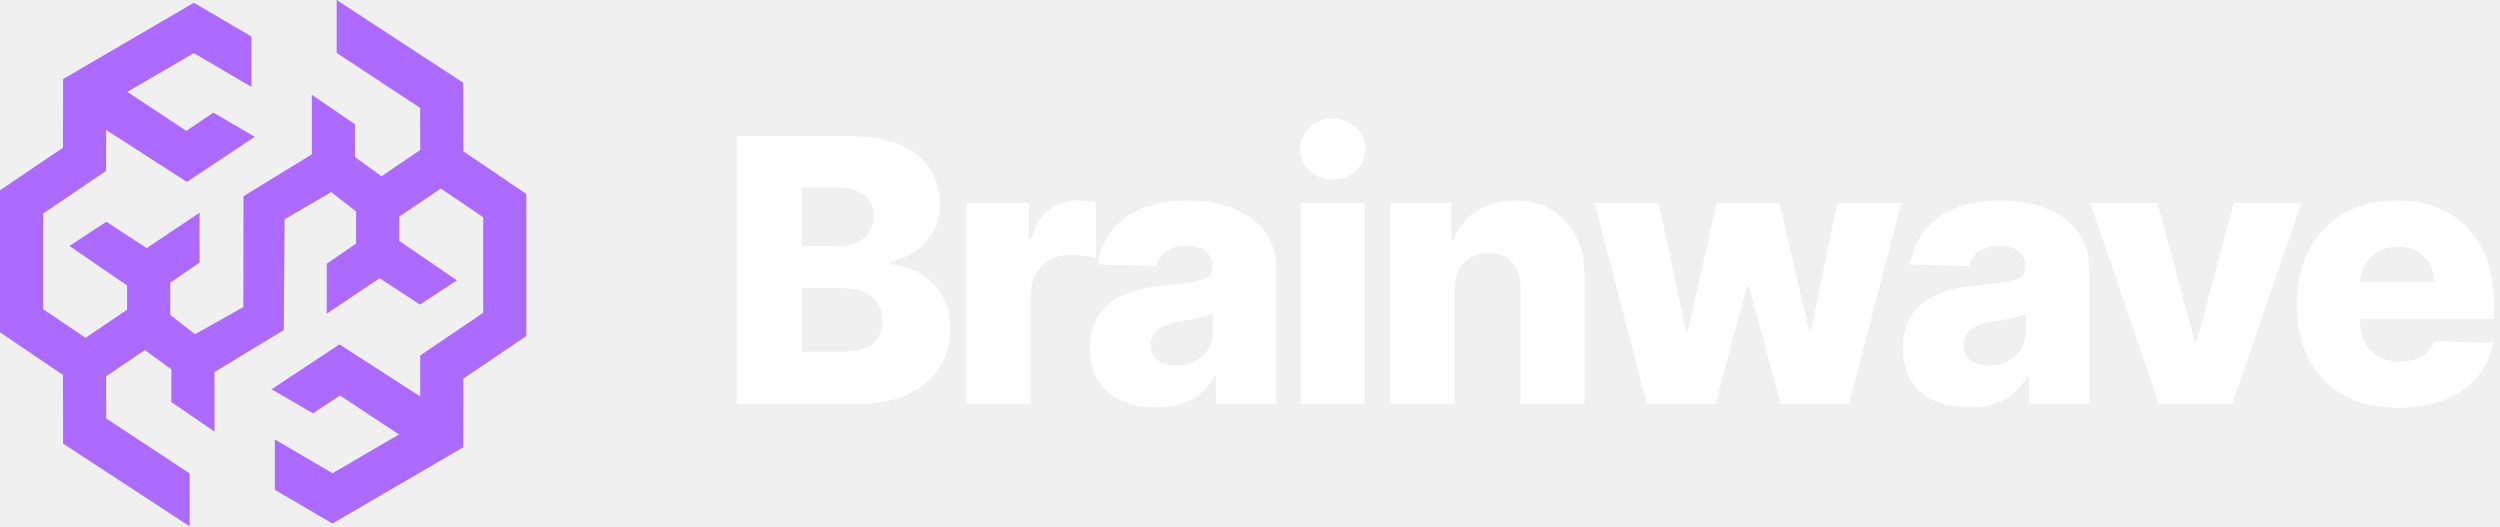
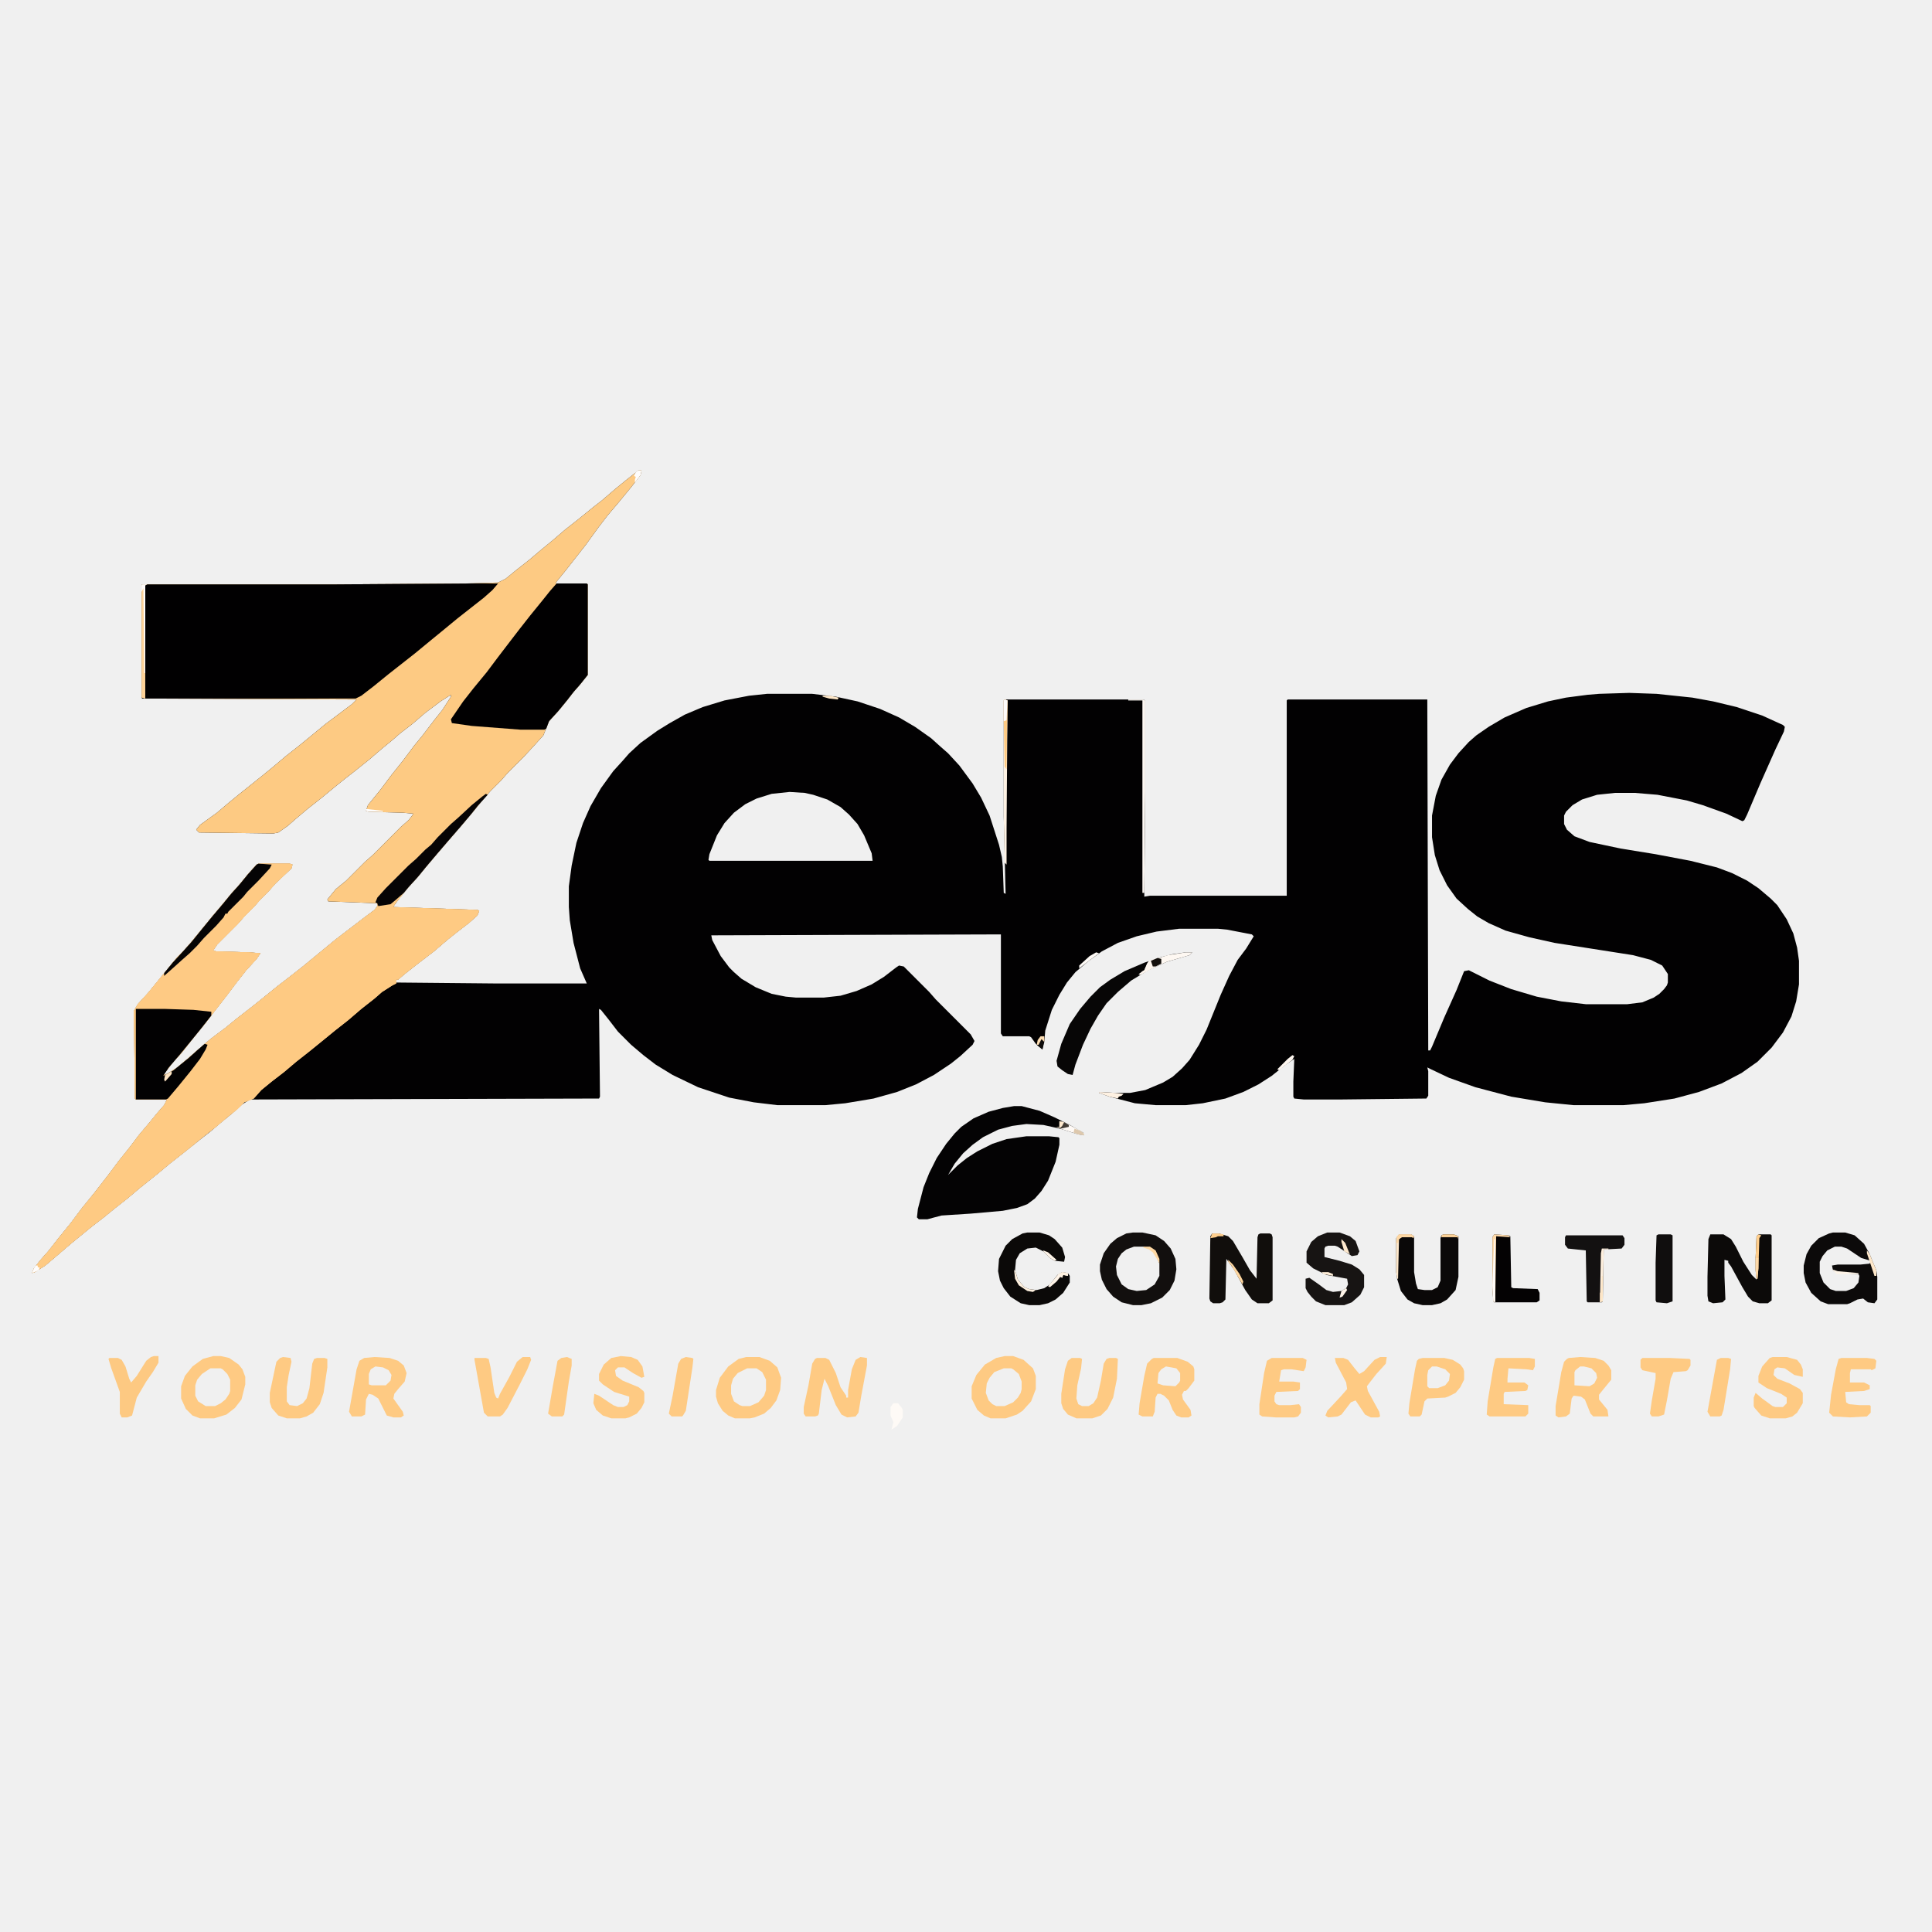
- <svg xmlns="http://www.w3.org/2000/svg" width="190" height="40" viewBox="0 0 190 40">
-   <g fill="none" fill-rule="evenodd">
-     <path fill="#FFF" fill-rule="nonzero" d="M56 30.704 56 10.34 64.492 10.34C66.016 10.34 67.292 10.556 68.32 10.986 69.354 11.417 70.129 12.021 70.646 12.796 71.17 13.572 71.432 14.47 71.432 15.491 71.432 16.266 71.269 16.959 70.945 17.569 70.62 18.172 70.172 18.673 69.602 19.07 69.032 19.468 68.373 19.746 67.624 19.905L67.624 20.104C68.445 20.144 69.204 20.366 69.901 20.771 70.603 21.175 71.167 21.738 71.591 22.461 72.015 23.177 72.227 24.025 72.227 25.006 72.227 26.1 71.949 27.078 71.392 27.94 70.835 28.795 70.03 29.471 68.976 29.968 67.922 30.459 66.642 30.704 65.138 30.704L56 30.704ZM60.922 26.736 63.965 26.736C65.032 26.736 65.817 26.534 66.321 26.13 66.831 25.726 67.087 25.162 67.087 24.44 67.087 23.916 66.964 23.465 66.719 23.087 66.474 22.703 66.126 22.408 65.675 22.202 65.224 21.99 64.684 21.884 64.054 21.884L60.922 21.884 60.922 26.736ZM60.922 18.712 63.646 18.712C64.183 18.712 64.66 18.623 65.078 18.444 65.496 18.265 65.82 18.006 66.053 17.668 66.291 17.33 66.41 16.923 66.41 16.445 66.41 15.762 66.169 15.226 65.685 14.835 65.201 14.443 64.548 14.248 63.726 14.248L60.922 14.248 60.922 18.712ZM73.474 30.704 73.474 15.431 78.197 15.431 78.197 18.215 78.356 18.215C78.634 17.208 79.088 16.459 79.718 15.968 80.348 15.471 81.08 15.222 81.915 15.222 82.141 15.222 82.373 15.239 82.612 15.272 82.85 15.299 83.072 15.342 83.278 15.401L83.278 19.627C83.046 19.548 82.741 19.485 82.363 19.438 81.992 19.392 81.66 19.369 81.369 19.369 80.792 19.369 80.272 19.498 79.808 19.756 79.35 20.008 78.989 20.363 78.724 20.82 78.465 21.271 78.336 21.801 78.336 22.411L78.336 30.704 73.474 30.704ZM87.87 30.962C86.896 30.962 86.031 30.8 85.275 30.475 84.526 30.144 83.933 29.646 83.495 28.984 83.064 28.314 82.849 27.476 82.849 26.468 82.849 25.62 82.998 24.904 83.296 24.32 83.594 23.737 84.005 23.263 84.529 22.898 85.053 22.534 85.656 22.259 86.339 22.073 87.022 21.881 87.751 21.752 88.526 21.685 89.395 21.606 90.094 21.523 90.624 21.437 91.155 21.344 91.539 21.215 91.778 21.049 92.023 20.877 92.146 20.635 92.146 20.323L92.146 20.273C92.146 19.763 91.97 19.369 91.619 19.09 91.267 18.812 90.793 18.673 90.197 18.673 89.554 18.673 89.037 18.812 88.646 19.09 88.255 19.369 88.006 19.753 87.9 20.244L83.415 20.084C83.548 19.157 83.889 18.328 84.44 17.599 84.996 16.863 85.759 16.286 86.727 15.869 87.701 15.444 88.871 15.232 90.237 15.232 91.211 15.232 92.109 15.348 92.931 15.58 93.753 15.806 94.469 16.137 95.079 16.575 95.689 17.005 96.159 17.536 96.491 18.166 96.829 18.795 96.998 19.514 96.998 20.323L96.998 30.704 92.424 30.704 92.424 28.576 92.305 28.576C92.033 29.093 91.685 29.53 91.261 29.889 90.843 30.247 90.349 30.515 89.779 30.694 89.216 30.873 88.579 30.962 87.87 30.962ZM89.371 27.78C89.895 27.78 90.366 27.674 90.783 27.462 91.208 27.25 91.546 26.959 91.798 26.587 92.049 26.209 92.175 25.772 92.175 25.275L92.175 23.823C92.036 23.896 91.867 23.962 91.668 24.022 91.476 24.082 91.264 24.138 91.032 24.191 90.8 24.244 90.561 24.291 90.316 24.33 90.071 24.37 89.835 24.407 89.61 24.44 89.153 24.512 88.762 24.625 88.437 24.778 88.119 24.93 87.873 25.129 87.701 25.374 87.535 25.613 87.453 25.898 87.453 26.229 87.453 26.733 87.632 27.118 87.989 27.383 88.354 27.648 88.815 27.78 89.371 27.78ZM98.851 30.704 98.851 15.431 103.713 15.431 103.713 30.704 98.851 30.704ZM101.287 13.651C100.604 13.651 100.018 13.426 99.527 12.975 99.037 12.518 98.791 11.968 98.791 11.325 98.791 10.688 99.037 10.145 99.527 9.694 100.018 9.236 100.604 9.008 101.287 9.008 101.976 9.008 102.563 9.236 103.047 9.694 103.537 10.145 103.783 10.688 103.783 11.325 103.783 11.968 103.537 12.518 103.047 12.975 102.563 13.426 101.976 13.651 101.287 13.651ZM110.55 21.994 110.55 30.704 105.688 30.704 105.688 15.431 110.312 15.431 110.312 18.235 110.481 18.235C110.819 17.3 111.395 16.568 112.211 16.038 113.026 15.501 113.997 15.232 115.124 15.232 116.198 15.232 117.129 15.474 117.918 15.958 118.714 16.435 119.33 17.105 119.768 17.967 120.212 18.822 120.43 19.823 120.424 20.97L120.424 30.704 115.562 30.704 115.562 21.924C115.568 21.076 115.353 20.413 114.915 19.935 114.484 19.458 113.884 19.22 113.116 19.22 112.605 19.22 112.154 19.332 111.763 19.558 111.379 19.776 111.08 20.091 110.868 20.502 110.663 20.913 110.557 21.41 110.55 21.994Z" />
-     <polygon fill="#FFF" fill-rule="nonzero" points="125.168 30.704 121.19 15.431 126.073 15.431 128.131 25.215 128.26 25.215 130.467 15.431 135.23 15.431 137.497 25.146 137.627 25.146 139.625 15.431 144.507 15.431 140.52 30.704 135.32 30.704 132.933 21.805 132.764 21.805 130.378 30.704" />
-     <path fill="#FFF" fill-rule="nonzero" d="M149.644,30.962 C148.67,30.962 147.805,30.8 147.049,30.475 C146.3,30.144 145.706,29.646 145.269,28.984 C144.838,28.314 144.623,27.476 144.623,26.468 C144.623,25.62 144.772,24.904 145.07,24.32 C145.368,23.737 145.779,23.263 146.303,22.898 C146.827,22.534 147.43,22.259 148.113,22.073 C148.796,21.881 149.525,21.752 150.3,21.685 C151.169,21.606 151.868,21.523 152.398,21.437 C152.929,21.344 153.313,21.215 153.552,21.049 C153.797,20.877 153.92,20.635 153.92,20.323 L153.92,20.273 C153.92,19.763 153.744,19.369 153.393,19.09 C153.041,18.812 152.567,18.673 151.971,18.673 C151.328,18.673 150.811,18.812 150.42,19.09 C150.028,19.369 149.78,19.753 149.674,20.244 L145.189,20.084 C145.322,19.157 145.663,18.328 146.214,17.599 C146.77,16.863 147.533,16.286 148.501,15.869 C149.475,15.444 150.645,15.232 152.01,15.232 C152.985,15.232 153.883,15.348 154.705,15.58 C155.527,15.806 156.243,16.137 156.853,16.575 C157.463,17.005 157.933,17.536 158.265,18.166 C158.603,18.795 158.772,19.514 158.772,20.323 L158.772,30.704 L154.198,30.704 L154.198,28.576 L154.079,28.576 C153.807,29.093 153.459,29.53 153.035,29.889 C152.617,30.247 152.123,30.515 151.553,30.694 C150.99,30.873 150.353,30.962 149.644,30.962 Z M151.145,27.78 C151.669,27.78 152.14,27.674 152.557,27.462 C152.982,27.25 153.32,26.959 153.572,26.587 C153.823,26.209 153.949,25.772 153.949,25.275 L153.949,23.823 C153.81,23.896 153.641,23.962 153.442,24.022 C153.25,24.082 153.038,24.138 152.806,24.191 C152.574,24.244 152.335,24.291 152.09,24.33 C151.845,24.37 151.609,24.407 151.384,24.44 C150.927,24.512 150.536,24.625 150.211,24.778 C149.893,24.93 149.647,25.129 149.475,25.374 C149.309,25.613 149.226,25.898 149.226,26.229 C149.226,26.733 149.405,27.118 149.763,27.383 C150.128,27.648 150.589,27.78 151.145,27.78 Z" />
-     <polygon fill="#FFF" fill-rule="nonzero" points="174.893 15.431 169.653 30.704 164.085 30.704 158.855 15.431 163.976 15.431 166.79 25.951 166.949 25.951 169.773 15.431" />
-     <path fill="#FFF" fill-rule="nonzero" d="M182.285,30.992 C180.687,30.992 179.308,30.677 178.148,30.048 C176.995,29.411 176.107,28.506 175.484,27.333 C174.867,26.153 174.559,24.751 174.559,23.127 C174.559,21.549 174.87,20.171 175.493,18.991 C176.117,17.804 176.995,16.883 178.128,16.227 C179.262,15.564 180.598,15.232 182.136,15.232 C183.223,15.232 184.217,15.401 185.118,15.739 C186.02,16.077 186.799,16.578 187.455,17.241 C188.111,17.904 188.622,18.722 188.986,19.697 C189.351,20.665 189.533,21.775 189.533,23.028 L189.533,24.241 L176.259,24.241 L176.259,21.417 L185.009,21.417 C185.002,20.9 184.88,20.439 184.641,20.035 C184.403,19.63 184.074,19.316 183.657,19.09 C183.246,18.858 182.772,18.742 182.235,18.742 C181.691,18.742 181.204,18.865 180.773,19.11 C180.342,19.349 180.001,19.677 179.749,20.095 C179.497,20.505 179.365,20.973 179.351,21.497 L179.351,24.37 C179.351,24.993 179.474,25.54 179.719,26.011 C179.965,26.475 180.313,26.836 180.763,27.095 C181.214,27.353 181.751,27.482 182.374,27.482 C182.805,27.482 183.196,27.423 183.547,27.303 C183.899,27.184 184.2,27.008 184.452,26.776 C184.704,26.544 184.893,26.259 185.019,25.921 L189.484,26.05 C189.298,27.051 188.89,27.923 188.261,28.666 C187.637,29.401 186.819,29.975 185.805,30.386 C184.79,30.79 183.617,30.992 182.285,30.992 Z" />
-     <polygon fill="#AC6AFF" fill-rule="nonzero" points="35.213 11.501 35.206 6.288 25.586 0 25.586 4.022 31.931 8.2 31.936 11.402 28.988 13.398 26.977 11.931 26.977 9.446 23.7 7.204 23.7 11.727 18.505 14.915 18.495 23.335 14.822 25.403 12.937 23.926 12.937 21.488 15.169 19.959 15.169 19.939 15.169 16.166 11.152 18.854 8.081 16.856 5.276 18.693 9.659 21.694 9.659 23.536 6.5 25.674 3.277 23.492 3.277 16.23 8.062 12.991 8.066 9.875 14.203 13.827 19.361 10.394 16.216 8.559 14.159 9.947 9.677 6.983 14.731 4.036 19.11 6.603 19.11 2.775 14.736 .211 4.794 6.008 4.787 11.223 0 14.465 0 25.257 4.787 28.499 4.794 33.714 14.414 40 14.414 35.981 8.069 31.803 8.064 28.601 11.012 26.605 13.023 28.072 13.023 30.557 16.3 32.798 16.3 28.275 21.569 25.088 21.628 16.667 25.178 14.599 27.063 16.076 27.063 18.514 24.831 20.043 24.831 20.063 24.831 23.837 28.848 21.148 31.919 23.146 34.724 21.309 30.34 18.306 30.34 16.466 33.5 14.329 36.723 16.511 36.723 23.772 31.939 27.012 31.934 30.127 25.797 26.173 20.639 29.584 23.784 31.416 25.841 30.055 30.323 33.019 25.269 35.966 20.89 33.399 20.89 37.225 25.264 39.789 35.206 33.995 35.213 28.779 40 25.537 40 14.743" />
-   </g>
+ <svg xmlns="http://www.w3.org/2000/svg" version="1.1" viewBox="0 0 2048 1105" width="1280" height="1280">
+   <path transform="translate(677,27)" d="m0 0h3l-1 5-10 13-14 17-11 13-10 13-13 18-22 28-9 11-1 2h33l1 1v96l-8 10-7 8-7 9-9 11-10 11-6 15-9 10-12 13-17 17-7 8-11 11-7 8-14 17-11 13-13 15-12 14-11 13-9 11-10 11-9 11-6 8-1 2 89 3 2 1-2 5-9 8-13 10-10 8-14 12-17 13-14 11-7 6h-2l-1 3 105 1h98l-7-16-7-27-4-24-1-14v-22l3-22 5-24 7-21 8-18 11-19 13-18 10-11 7-8 12-11 18-13 13-8 16-9 19-8 23-7 26-5 19-2h48l25 3 23 5 24 8 20 9 17 10 17 12 10 9 8 7 12 13 14 19 9 15 9 19 10 31 3 13 1 10 1 28 2 1-2-82v-123l1-1h147l2 1v97l-1 111 6-1h145v-207l1-1h148l1 372h2l2-4 13-31 13-29 8-20 5-1 22 11 23 9 27 8 26 5 26 3h44l16-2 12-5 6-4 5-5 3-4 1-3v-9l-6-9-12-6-19-5-83-13-27-6-25-7-18-8-12-7-10-8-12-11-10-14-8-16-5-16-3-19v-23l4-21 6-17 9-16 9-12 11-12 8-7 13-9 17-10 23-10 23-7 19-4 23-3 12-1 32-1 29 1 38 4 22 4 25 6 27 9 22 10 2 2-1 5-9 19-16 36-14 33-3 6-2 1-17-8-25-9-17-5-31-6-24-2h-21l-19 2-16 5-10 6-7 7-2 4v9l3 6 8 7 16 6 33 7 37 6 37 7 28 7 16 6 16 8 12 8 13 11 7 7 10 15 7 15 4 15 2 14v25l-3 18-5 16-9 17-12 16-15 15-17 12-21 11-24 9-26 7-32 5-22 2h-53l-30-3-36-6-38-10-28-10-19-9-4-2 1 4v26l-2 3-91 1h-39l-10-1-1-2v-16l1-24-9 6-15 12-14 9-16 8-19 7-24 5-18 2h-32l-22-2-27-7-11-4v-1l17 1h16l16-3 19-8 10-6 10-9 8-9 10-16 8-16 15-37 9-20 9-17 9-12 8-13-2-2-26-5-10-1h-41l-24 3-21 5-20 7-17 9-15 11-13 11-9 11-8 13-8 16-7 22-1 12-2 8-7-6-5-7-2-1h-28l-2-3v-105l-307 1 1 5 9 17 9 12 5 5 8 7 15 9 17 7 15 3 11 1h29l18-2 17-5 16-7 13-8 13-10 3-2 5 1 27 27 7 8 37 37 4 7-2 4-13 12-10 8-18 12-19 10-20 8-25 7-30 5-21 2h-51l-25-3-26-5-33-11-27-13-18-11-13-10-13-11-14-14-10-13-8-10-2-1 1 93-1 2-370 1-8 5-10 9-11 9-13 11-9 7-20 16-14 11-12 10-20 16-13 11-14 11-11 9-13 10-22 18-14 12-13 11-11 7-3 1 2-5 7-9 8-9 11-14 13-16 12-16 13-16 14-18 12-16 12-15 9-12 11-13 9-11 7-8 3-6h-33l-1-1-1-93 4-7 11-12 9-11 13-16 9-11 7-7 7-8 14-17 9-11 11-13 9-11 9-10 9-11 9-10 7-1h28l3 1-1 4-17 16-7 8-9 9-7 8-10 10-7 8-22 22-4 6 3 1 35 1 12 1-4 6-11 12-11 14-9 12-14 18-10 13-13 16-11 14-10 11-10 13 4-1 11-7 13-11 8-7 14-12 16-12 11-9 18-14 10-8 16-13 13-10 14-11 34-28 13-10 17-13 12-9 3-4v-3l-52-2-1-2 9-11 11-9 20-20 8-7 30-30 8-7 4-5 1-2-11-1-36-1-3-1 2-6 13-16 12-16 12-15 12-16 9-11 13-17 8-10 9-14v-2l-11 7-16 12-14 12-13 10-8 7-11 9-14 12-15 12-9 7-10 8-17 14-14 11-13 11-8 7-10 7-5 1-79-1-3-3 4-5 18-13 13-11 11-9 25-20 11-9 13-11 14-11 11-9 17-14 28-21 5-5-227-1-1-1v-119l1-1h199l144-1 34-1 8-4 11-9 14-11 13-11 11-9 14-12 14-11 16-13 9-7 14-12 11-9zm160 341-19 2-16 5-12 6-12 9-10 11-8 13-8 20-1 6 1 1h173l-1-8-8-19-7-12-9-10-9-8-14-8-15-5-9-2z" fill="#020102" />
+   <path transform="translate(677,27)" d="m0 0h3l-1 5-10 13-14 17-11 13-10 13-13 18-22 28-9 11-1 2h33l1 1v96l-8 10-7 8-7 9-9 11-10 11-6 15-9 10-12 13-17 17-7 8-11 11-7 8-14 17-11 13-13 15-12 14-11 13-9 11-10 11-9 11-6 8-1 2 89 3 2 1-2 5-9 8-13 10-10 8-14 12-17 13-14 11-7 6h-2v4l-4 2-11 7-8 7-14 11-14 12-14 11-11 9-16 13-14 11-13 11-13 10-11 9-8 9-10 4-7 7-10 8-13 11-14 11-11 9-10 8-14 11-12 10-20 16-13 11-14 11-11 9-13 10-22 18-14 12-13 11-11 7-3 1 2-5 7-9 8-9 11-14 13-16 12-16 13-16 14-18 12-16 12-15 9-12 11-13 9-11 7-8 3-6h-33l-1-1-1-93 4-7 11-12 9-11 13-16 9-11 7-7 7-8 14-17 9-11 11-13 9-11 9-10 9-11 9-10 7-1h28l3 1-1 4-17 16-7 8-9 9-7 8-10 10-7 8-22 22-4 6 3 1 35 1 12 1-4 6-11 12-11 14-9 12-14 18-10 13-13 16-11 14-10 11-10 13 4-1 11-7 13-11 8-7 14-12 16-12 11-9 18-14 10-8 16-13 13-10 14-11 34-28 13-10 17-13 12-9 3-4v-3l-52-2-1-2 9-11 11-9 20-20 8-7 30-30 8-7 4-5 1-2-11-1-36-1-3-1 2-6 13-16 12-16 12-15 12-16 9-11 13-17 8-10 9-14v-2l-11 7-16 12-14 12-13 10-8 7-11 9-14 12-15 12-9 7-10 8-17 14-14 11-13 11-8 7-10 7-5 1-79-1-3-3 4-5 18-13 13-11 11-9 25-20 11-9 13-11 14-11 11-9 17-14 28-21 5-5-227-1-1-1v-119l1-1h199l144-1 34-1 8-4 11-9 14-11 13-11 11-9 14-12 14-11 16-13 9-7 14-12 11-9z" fill="#FDCA83" />
+   <path transform="translate(274,444)" d="m0 0h33l3 1-1 4-17 16-7 8-9 9-7 8-10 10-7 8-22 22-4 6 3 1 35 1 12 1-4 6-11 12-11 14-9 12-14 18-10 13-13 16-11 14-10 11-10 13 4-1 11-7 13-11 8-7 14-12 16-12 11-9 18-14 10-8 16-13 13-10 14-11 34-28 13-10 17-13 12-9 3-4 16-4 10-10v3l-7 8-2 4 89 3 2 1-2 5-9 8-13 10-10 8-14 12-17 13-14 11-7 6h-2v4l-4 2-11 7-8 7-14 11-14 12-14 11-11 9-16 13-14 11-13 11-13 10-11 9-8 9-10 4-7 7-10 8-13 11-14 11-11 9-10 8-14 11-12 10-20 16-13 11-14 11-11 9-13 10-22 18-14 12-13 11-11 7-3 1 2-5 7-9 8-9 11-14 13-16 12-16 13-16 14-18 12-16 12-15 9-12 11-13 9-11 7-8 3-6h-33l-1-1-1-93 4-7 11-12 9-11 13-16 9-11 7-7 7-8 14-17 9-11 11-13 9-11 9-10 9-11 9-10z" fill="#FECA83" />
+   <path transform="translate(494,147)" d="m0 0h34l-6 7-9 8-28 22-17 14-11 9-17 14-28 22-16 13-13 10-6 3h-226l-1-1v-119l1-1h199z" fill="#010001" />
+   <path transform="translate(274,444)" d="m0 0h33l3 1-1 4-17 16-7 8-9 9-7 8-10 10-7 8-22 22-4 6 3 1 35 1 12 1-4 6-11 12-11 14-9 12-14 18-10 13-13 16-11 14-10 11-10 13 4-1 11-7 13-11 16-14 3 1-2 5-6 10-10 13-13 16-11 13-2 1h-32l-1-1-1-93 4-7 11-12 9-11 13-16 9-11 7-7 7-8 14-17 9-11 11-13 9-11 9-10 9-11 9-10z" fill="#FECA84" />
+   <path transform="translate(590,147)" d="m0 0h32l1 1v96l-8 10-7 8-7 9-9 11-10 11-3 8-2 1h-25l-52-4-21-3-1-4 13-19 11-14 14-17 12-16 13-17 10-13 11-14 13-16 8-10z" fill="#010001" />
+   <path transform="translate(1075,701)" d="m0 0h8l19 5 16 7 16 8 14 8 1 3-6-1-19-6-18-4-18-1-15 2-15 4-16 8-11 8-10 9-9 11-7 12 10-10 10-8 11-7 16-8 15-5 21-3h24l10 1 1 1v7l-4 18-8 20-7 11-7 8-8 6-11 4-15 3-34 3-31 2-15 4h-9l-2-2 1-9 6-23 6-15 8-16 10-15 9-11 7-7 13-9 16-7 15-4z" fill="#040304" />
+   <path transform="translate(144,598)" d="m0 0h31l30 1 19 2v4l-11 14-13 16-9 11-12 14-6 9 11-6 16-13 10-9 7-6 3 1-2 5-6 10-10 13-13 16-11 13-2 1h-32z" fill="#020102" />
+   <path transform="translate(1943,835)" d="m0 0h13l10 3 10 9 6 11 4 10 3 7 1 7v24l-3 4-7-1-5-4-6 1-8 4-3 1h-20l-8-3-10-9-6-11-2-10v-8l3-12 5-9 8-8 11-5zm2 15-8 4-5 6-3 6v12l4 10 7 7 6 2h11l8-3 5-6 1-7-1-2-23-1-4-3-1-5 6-1h24l10-1 1-3-10-3-15-10-6-2z" fill="#0C0A0A" />
+   <path transform="translate(1813,837)" d="m0 0h14l8 5 5 8 8 16 9 14 5 5-1-10v-13l1-23 2-2h13l1 1v69l-4 3h-9l-7-2-5-5-6-10-12-22-3-4v-2l-4-1v17l1 25-3 3-10 1-5-2-1-6v-20l1-40z" fill="#0C0A09" />
+   <path transform="translate(1285,836)" d="m0 0h7l10 3 5 5 10 17 8 14 7 9 1-44 1-3 2-1h10l2 1 1 3v67l-4 3h-12l-6-4-7-10-12-22-8-11-1 43-3 3-3 1h-7l-3-2-1-3 1-66z" fill="#110E0C" />
+   <path transform="translate(1201,835)" d="m0 0h10l14 3 9 6 7 8 5 11 1 11-2 12-5 10-8 8-12 6-10 2h-9l-12-3-9-6-7-8-5-10-2-9v-7l4-12 7-10 7-6 10-5zm1 15-8 3-5 4-4 6-2 8 1 9 5 10 7 5 9 2 10-1 9-6 5-9v-13l-4-10-7-6-6-2z" fill="#120F0E" />
+   <path transform="translate(1089,835)" d="m0 0h13l10 3 6 4 8 9 3 10-1 5-10-1-5-3-7-7-8-4-9 1-8 5-4 7-1 11 3 10 7 8 5 2 8 1 8-2 6-4 8-10 5-3 6 1 2 3v7l-7 11-8 7-8 4-9 2h-11l-9-2-11-7-7-9-4-8-2-10 1-13 7-14 7-7 11-6z" fill="#0B0908" />
+   <path transform="translate(1483,837)" d="m0 0h13l3 2v38l2 12 2 6 7 1h8l6-3 3-7v-45l1-3 2-1h11l5 2v43l-3 14-9 10-7 4-9 2h-10l-9-2-7-4-7-9-4-13-1-7v-36z" fill="#0A0808" />
+   <path transform="translate(1407,835)" d="m0 0h13l11 4 6 5 4 11-2 4-6 1-15-10-3-1h-7l-3 1-1 2v9l16 4 13 4 8 5 5 6v13l-4 8-9 8-8 3h-20l-10-4-5-5-4-5-2-4v-10l4-1 10 7 8 6 7 2 9-1 5-3 2-4-1-6-22-4-14-7-7-6v-12l5-10 7-6z" fill="#171413" />
+   <path transform="translate(1257,538)" d="m0 0h7l-3 3-24 7-20 9-18 11-14 12-12 12-9 13-8 14-8 17-8 21-3 11-5-1-6-4-5-4-1-6 5-18 9-21 11-16 11-13 10-10 11-8 15-9 21-9 18-6 12-3z" fill="#070606" />
+   <path transform="translate(912,967)" d="m0 0 7 1v8l-6 32-3 18-3 4-9 1-6-3-6-10-8-20-4-8-3 12-3 25-1 2-3 1h-10l-2-3v-7l5-23 4-23 3-5 2-1h9l4 2 7 14 5 15 6 9v2h2v-8l4-22 4-10z" fill="#FECA83" />
+   <path transform="translate(1065,966)" d="m0 0h9l11 4 10 9 3 8v14l-5 13-9 10-6 4-12 4h-16l-7-3-7-6-6-12v-13l5-12 9-11 12-7zm-1 13-10 4-5 6-3 6-1 10 3 8 4 4 4 2h9l9-4 5-5 3-5 1-4v-8l-3-8-6-5-2-1z" fill="#FECA83" />
+   <path transform="translate(226,966)" d="m0 0h8l9 2 10 7 4 5 3 8v8l-4 16-7 9-9 7-13 4h-15l-8-3-7-7-5-11v-13l4-11 8-10 11-8zm-3 13-9 6-5 6-2 6v11l3 6 8 5h10l6-3 5-4 4-6 1-3v-12l-3-6-5-5-2-1z" fill="#FECA83" />
+   <path transform="translate(791,967)" d="m0 0h14l11 4 8 7 4 11-1 13-4 11-6 8-7 6-10 4-5 1h-16l-7-3-6-5-5-8-2-7v-7l4-13 9-12 11-8zm1 12-10 5-5 6-2 7v9l3 8 6 4 3 1h8l9-4 6-7 2-6v-11l-4-8-6-4z" fill="#FECA83" />
+   <path transform="translate(397,967)" d="m0 0 16 1 9 3 6 5 3 8-2 9-7 8-4 5-1 5 10 14 1 4-3 2h-8l-7-2-9-18-6-4-4-1-3 6-1 16-4 2h-10l-3-5 8-45 3-9 5-3zm1 10-5 3-2 5v11l3 1h15l5-5 1-6-3-5-6-3z" fill="#FECA83" />
+   <path transform="translate(1675,967)" d="m0 0 16 1 9 3 5 5 3 5v10l-9 11-4 5v5l9 11 1 7h-16l-3-3-6-15-4-3-8-1-2 3-2 16-4 3-8 1-3-2v-10l6-36 3-11 3-3 2-1zm0 10-5 4-1 2v14l16 1 5-3 3-6-1-5-5-5-8-2z" fill="#FECA83" />
+   <path transform="translate(1223,968)" d="m0 0h25l11 4 6 5 1 3v12l-6 8-3 3h-2l-2 4 1 5 8 11 1 6-3 2h-8l-5-2-4-6-4-10-5-5-4-2h-3l-2 4-1 15-2 5h-11l-4-2 1-12 5-29 3-13 5-5zm13 9-5 3-3 4-1 11 6 2 13 1 4-4 1-2v-8l-4-5z" fill="#FECA83" />
+   <path transform="translate(300,967)" d="m0 0 8 1 1 4-3 14-2 13v15l3 4 8 1 6-3 4-5 3-11 3-26 2-5 3-1h8l3 1v9l-4 27-4 12-7 9-7 4-7 2h-14l-9-3-7-8-2-6v-10l7-33 4-4z" fill="#FECA83" />
+   <path transform="translate(1136,968)" d="m0 0h9l2 1-1 10-4 18-1 14 2 6 4 2h7l5-3 4-6 4-18 3-18 3-5 3-1h7l2 1-1 21-4 20-6 12-7 7-9 3h-17l-9-4-5-6-2-6v-10l4-26 3-9z" fill="#FECA83" />
+   <path transform="translate(658,966)" d="m0 0 11 1 7 3 5 7 2 11-3 1-9-5-9-6h-7l-3 3 1 6 7 5 17 7 5 4 1 2v10l-3 6-5 6-8 4-4 1h-15l-9-3-7-6-3-7 1-10 5 2 15 10 5 2h6l4-2 2-4v-5l-16-5-12-8-4-4v-7l5-10 8-7z" fill="#FECA83" />
+   <path transform="translate(1879,967)" d="m0 0h15l11 3 4 5 2 5v8l-9-2-10-7-8-1-3 2-1 6 4 4 13 5 11 6 3 4v11l-6 10-5 4-7 2h-17l-9-3-7-8-1-2v-9l2-5 7 6 11 8 3 1h8l4-4v-6l-6-4-15-6-9-6v-7l4-10 8-9z" fill="#FECA83" />
+   <path transform="translate(1660,838)" d="m0 0h60l2 3v7l-3 4-19 1-1 55-1 1h-15l-1-1-1-54-19-2-3-4v-8z" fill="#131111" />
+   <path transform="translate(1508,968)" d="m0 0h23l9 2 8 5 3 4 1 3v9l-4 8-5 6-8 4-3 1-19 1-3 3-3 14-2 2h-10l-2-3 1-11 6-36 2-9 2-2zm10 9-4 4-1 5v12l2 2h9l8-3 4-5 1-7-5-5-9-3z" fill="#FECA83" />
+   <path transform="translate(1348,968)" d="m0 0h33l4 2-1 8-2 4-13-2h-8l-3 1-2 12h15l7 1v7l-2 2-23 1-2 4v6l2 3 3 1h12l9-1 2 3v6l-3 4-4 1h-20l-14-1-3-2v-11l5-33 3-13z" fill="#FECA83" />
+   <path transform="translate(1463,967)" d="m0 0h7l-1 7-10 11-7 9-3 4 1 5 12 22 1 5-2 1h-8l-6-3-10-15-5 2-10 13-4 2-10 1-3-2 2-5 14-15 7-8-1-7-11-21-1-5h9l5 2 7 9 5 6 5-3 11-12z" fill="#FECA83" />
+   <path transform="translate(1587,968)" d="m0 0h34l6 1v8l-2 4-7-1-19-1-1 11v4h18l4 3-1 5-2 1-22 1-1 2v11l26 1v9l-3 3h-38l-3-2 1-14 6-36 2-9z" fill="#FECA83" />
+   <path transform="translate(1584,837)" d="m0 0 15 1 2 1 1 54 2 1 26 1 2 4v8l-3 2h-45l-1-1-1-14v-54z" fill="#040203" />
+   <path transform="translate(1952,968)" d="m0 0h27l8 1 2 2-1 8-4 2-1-1h-21l-1 4v10h15l6 3v4l-6 2-20 1 1 11 3 2 11 1h11l1 1v7l-4 4-18 1-18-1-4-4 2-19 5-27 3-11z" fill="#FECA83" />
+   <path transform="translate(515,370)" d="m0 0 2 1-10 11-8 10-11 13-13 15-12 14-11 13-9 11-10 11-5 6-8 7-6 5-13 2-1-3-2-1 2-5 9-10 24-24 8-7 10-10 6-5 7-8 14-14 8-7 14-13 11-9z" fill="#060405" />
+   <path transform="translate(554,967)" d="m0 0h8l1 3-4 10-8 16-13 25-5 7-3 2h-13l-4-4-10-56v-2h12l3 1 2 9 4 27 2 5 2 1 2-5 10-18 8-16z" fill="#FECA83" />
+   <path transform="translate(1741,968)" d="m0 0h29l21 1 1 1v6l-3 5-2 1-13 1-3 7-4 23-3 15-6 2h-7l-2-3 2-14 4-23v-6l-14-3-2-3v-8z" fill="#FECA83" />
+   <path transform="translate(163,966)" d="m0 0h5v7l-6 10-7 10-10 17-5 19-5 2h-6l-2-4v-23l-9-25-3-10 1-1h9l4 2 4 7 4 13 2 4 6-7 10-16 5-4z" fill="#FDC982" />
+   <path transform="translate(274,444)" d="m0 0 14 1-2 4-12 13-12 12-4 5-16 16-1 2h-2l-2 4-8 9-13 13-7 8-8 8-8 7-10 9-9 8v-3l9-11 11-12 9-10 13-16 9-11 11-13 9-11 9-10 9-11 9-10z" fill="#050405" />
+   <path transform="translate(1758,837)" d="m0 0h13l2 1v70l-6 2-11-1-1-2v-40l1-29z" fill="#100E0E" />
+   <path transform="translate(727,967)" d="m0 0 7 1 1 1-1 9-7 46-3 5-1 1h-11l-3-3 4-19 6-34 3-5z" fill="#FECA83" />
+   <path transform="translate(601,967)" d="m0 0 5 2v7l-3 17-5 35-2 2h-11l-4-3 5-29 5-27 4-3z" fill="#FECA83" />
+   <path transform="translate(1824,968)" d="m0 0h8l3 1-1 11-7 43-2 6-2 1h-10l-3-5 10-55z" fill="#FECA83" />
+   <path transform="translate(1196,270)" d="m0 0h16l2 1v97l-1 107h-2v-204h-15z" fill="#FEF9F4" />
+   <path transform="translate(151,148)" d="m0 0h5l-2 1v120l-4-1v-119z" fill="#FED399" />
+   <path transform="translate(1065,270)" d="m0 0 3 1-1 137v37l-2-2-1-49v-123z" fill="#FEF2E4" />
+   <path transform="translate(1257,538)" d="m0 0h7l-3 3-24 7-20 9-8 5-2-1 6-4 3-7 2-3 20-6z" fill="#FEF8F2" />
+   <path transform="translate(947,1016)" d="m0 0h5l4 5 1 2v8l-6 9-6 4 2-8-3-7v-9z" fill="#FEFAF6" />
+   <path transform="translate(1584,837)" d="m0 0 15 1 2 2-15-1-1 70-2-1-1-14v-54z" fill="#FED9A8" />
+   <path transform="translate(1065,270)" d="m0 0 3 1-1 73-2-3-1-48v-22z" fill="#FECA83" />
+   <path transform="translate(1123,717)" d="m0 0 5 1 17 9 4 3v2l-6-1-19-6-4-2h3z" fill="#FEF9F5" />
+   <path transform="translate(1227,544)" d="m0 0 4 1v5l-19 10-5 2 4-4 2-1 3-7 2-3z" fill="#FEF6EE" />
+   <path transform="translate(1698,852)" d="m0 0h7v1h-5l-1 55-3 1 1-52z" fill="#FEEFDD" />
+   <path transform="translate(1483,837)" d="m0 0h13l3 2-1 2-1-1h-11l-3 2-1 42h-1l-1-7v-36z" fill="#FEE8CB" />
+   <path transform="translate(151,148)" d="m0 0h5l-2 1v93h-1l-1-90-2 4v-7z" fill="#FEFCFB" />
+   <path transform="translate(1584,842)" d="m0 0h1v67l-2-1-1-17z" fill="#FEFBF9" />
+   <path transform="translate(1864,837)" d="m0 0 3 1-2 3-1 32-1 11h-1l-1-9v-13l1-23z" fill="#FECD8B" />
+   <path transform="translate(1165,686)" d="m0 0 17 1 9 1-2 2-3 1-1 2-9-2-11-4z" fill="#FEF1E2" />
+   <path transform="translate(1103,627)" d="m0 0h4l-1 9-1 5-6-5 1-5z" fill="#0E0C0B" />
+   <path transform="translate(1227,544)" d="m0 0 4 1v5l-6 3h-3l-2-6z" fill="#130F0C" />
+   <path transform="translate(1126,877)" d="m0 0 6 1v3l-5-1-1 3-2-1-4 5-7 6-2-1 6-7 5-6z" fill="#FEF3E7" />
+   <path transform="translate(1123,717)" d="m0 0 5 1 5 3v2l-9 2-4-2h3z" fill="#423C36" />
+   <path transform="translate(1162,538)" d="m0 0 3 1-12 9-9 7v-3l11-10z" fill="#FEFAF6" />
+   <path transform="translate(1979,854)" d="m0 0 3 4 4 10 3 7v6h-2l-8-24z" fill="#FEE7C9" />
+   <path transform="translate(1075,875)" d="m0 0h1l3 10 7 8 5 2 7 1-3 2-6-1-9-6-4-7z" fill="#FEF0DE" />
+   <path transform="translate(1483,837)" d="m0 0h13l3 2-1 2-1-1h-11l-3 2-1 4h-2l1-7z" fill="#FED7A3" />
+   <path transform="translate(1212,850)" d="m0 0h7l6 4 4 9v5l-2-4-5-8-4-3-6-2z" fill="#FED8A4" />
+   <path transform="translate(1302,864)" d="m0 0 5 5 7 10 4 8-1 3-11-19-4-5z" fill="#FED6A0" />
+   <path transform="translate(1698,881)" d="m0 0h1v27l-3 1v-10l1-1z" fill="#FEE6C7" />
+   <path transform="translate(1370,647)" d="m0 0 2 1-2 4-8 6-6 5-2-1 11-11z" fill="#FEF7F0" />
+   <path transform="translate(1065,270)" d="m0 0 3 1-1 21-3 1v-22z" fill="#FEFBFA" />
+   <path transform="translate(677,27)" d="m0 0h3l-1 5-6 8v-3l1-3-2-1 2-4z" fill="#FEFDFD" />
+   <path transform="translate(1942,874)" d="m0 0 6 2 22 2v1h-23z" fill="#FEF4E7" />
+   <path transform="translate(1861,862)" d="m0 0h3v11l-1 11h-1l-1-9z" fill="#FED9A8" />
+   <path transform="translate(1530,837)" d="m0 0h11l5 2-1 3v-2h-17v-2z" fill="#FED398" />
+   <path transform="translate(1139,725)" d="m0 0 6 2 4 3v2l-6-1-5-2z" fill="#DDC8AD" />
+   <path transform="translate(1422,842)" d="m0 0 4 4 4 10 1 2-6-3-3-10z" fill="#FEE9CE" />
+   <path transform="translate(1106,854)" d="m0 0 5 2 9 8-2 1-5-3-7-7z" fill="#FEF4E8" />
+   <path transform="translate(1285,836)" d="m0 0h7l5 1v2h-6l-2 1-6 1z" fill="#FECE8D" />
+   <path transform="translate(1103,627)" d="m0 0h4v6l-3-3-3 6h-2l1-5z" fill="#FEDEB3" />
+   <path transform="translate(1427,894)" d="m0 0 1 2-5 7-3 1 2-7z" fill="#FEF4E8" />
+   <path transform="translate(38,870)" d="m0 0h2v2h2l-1 3-7 3 2-5z" fill="#FEFDFD" />
+   <path transform="translate(388,386)" d="m0 0 18 2v1h-15l-3-1z" fill="#FEFDFD" />
+   <path transform="translate(872,266)" d="m0 0h8l9 2-1 2-9-1-7-2z" fill="#FEE7C8" />
+   <path transform="translate(182,664)" d="m0 0v3l-7 8-1-2 1-5z" fill="#FEE4C2" />
+   <path transform="translate(1126,877)" d="m0 0 6 1v3l-5-1-1 3-2-1 1-1-2-2z" fill="#FEF1E0" />
+   <path transform="translate(1401,877)" d="m0 0h7l5 2v2l-10-2z" fill="#FEEDD7" />
+   <path transform="translate(1123,717)" d="m0 0 5 1-2 4-2 2-4-1h3z" fill="#FEE9CE" />
+   <path transform="translate(1163,685)" d="m0 0" fill="#FEFDFD" />
</svg>
